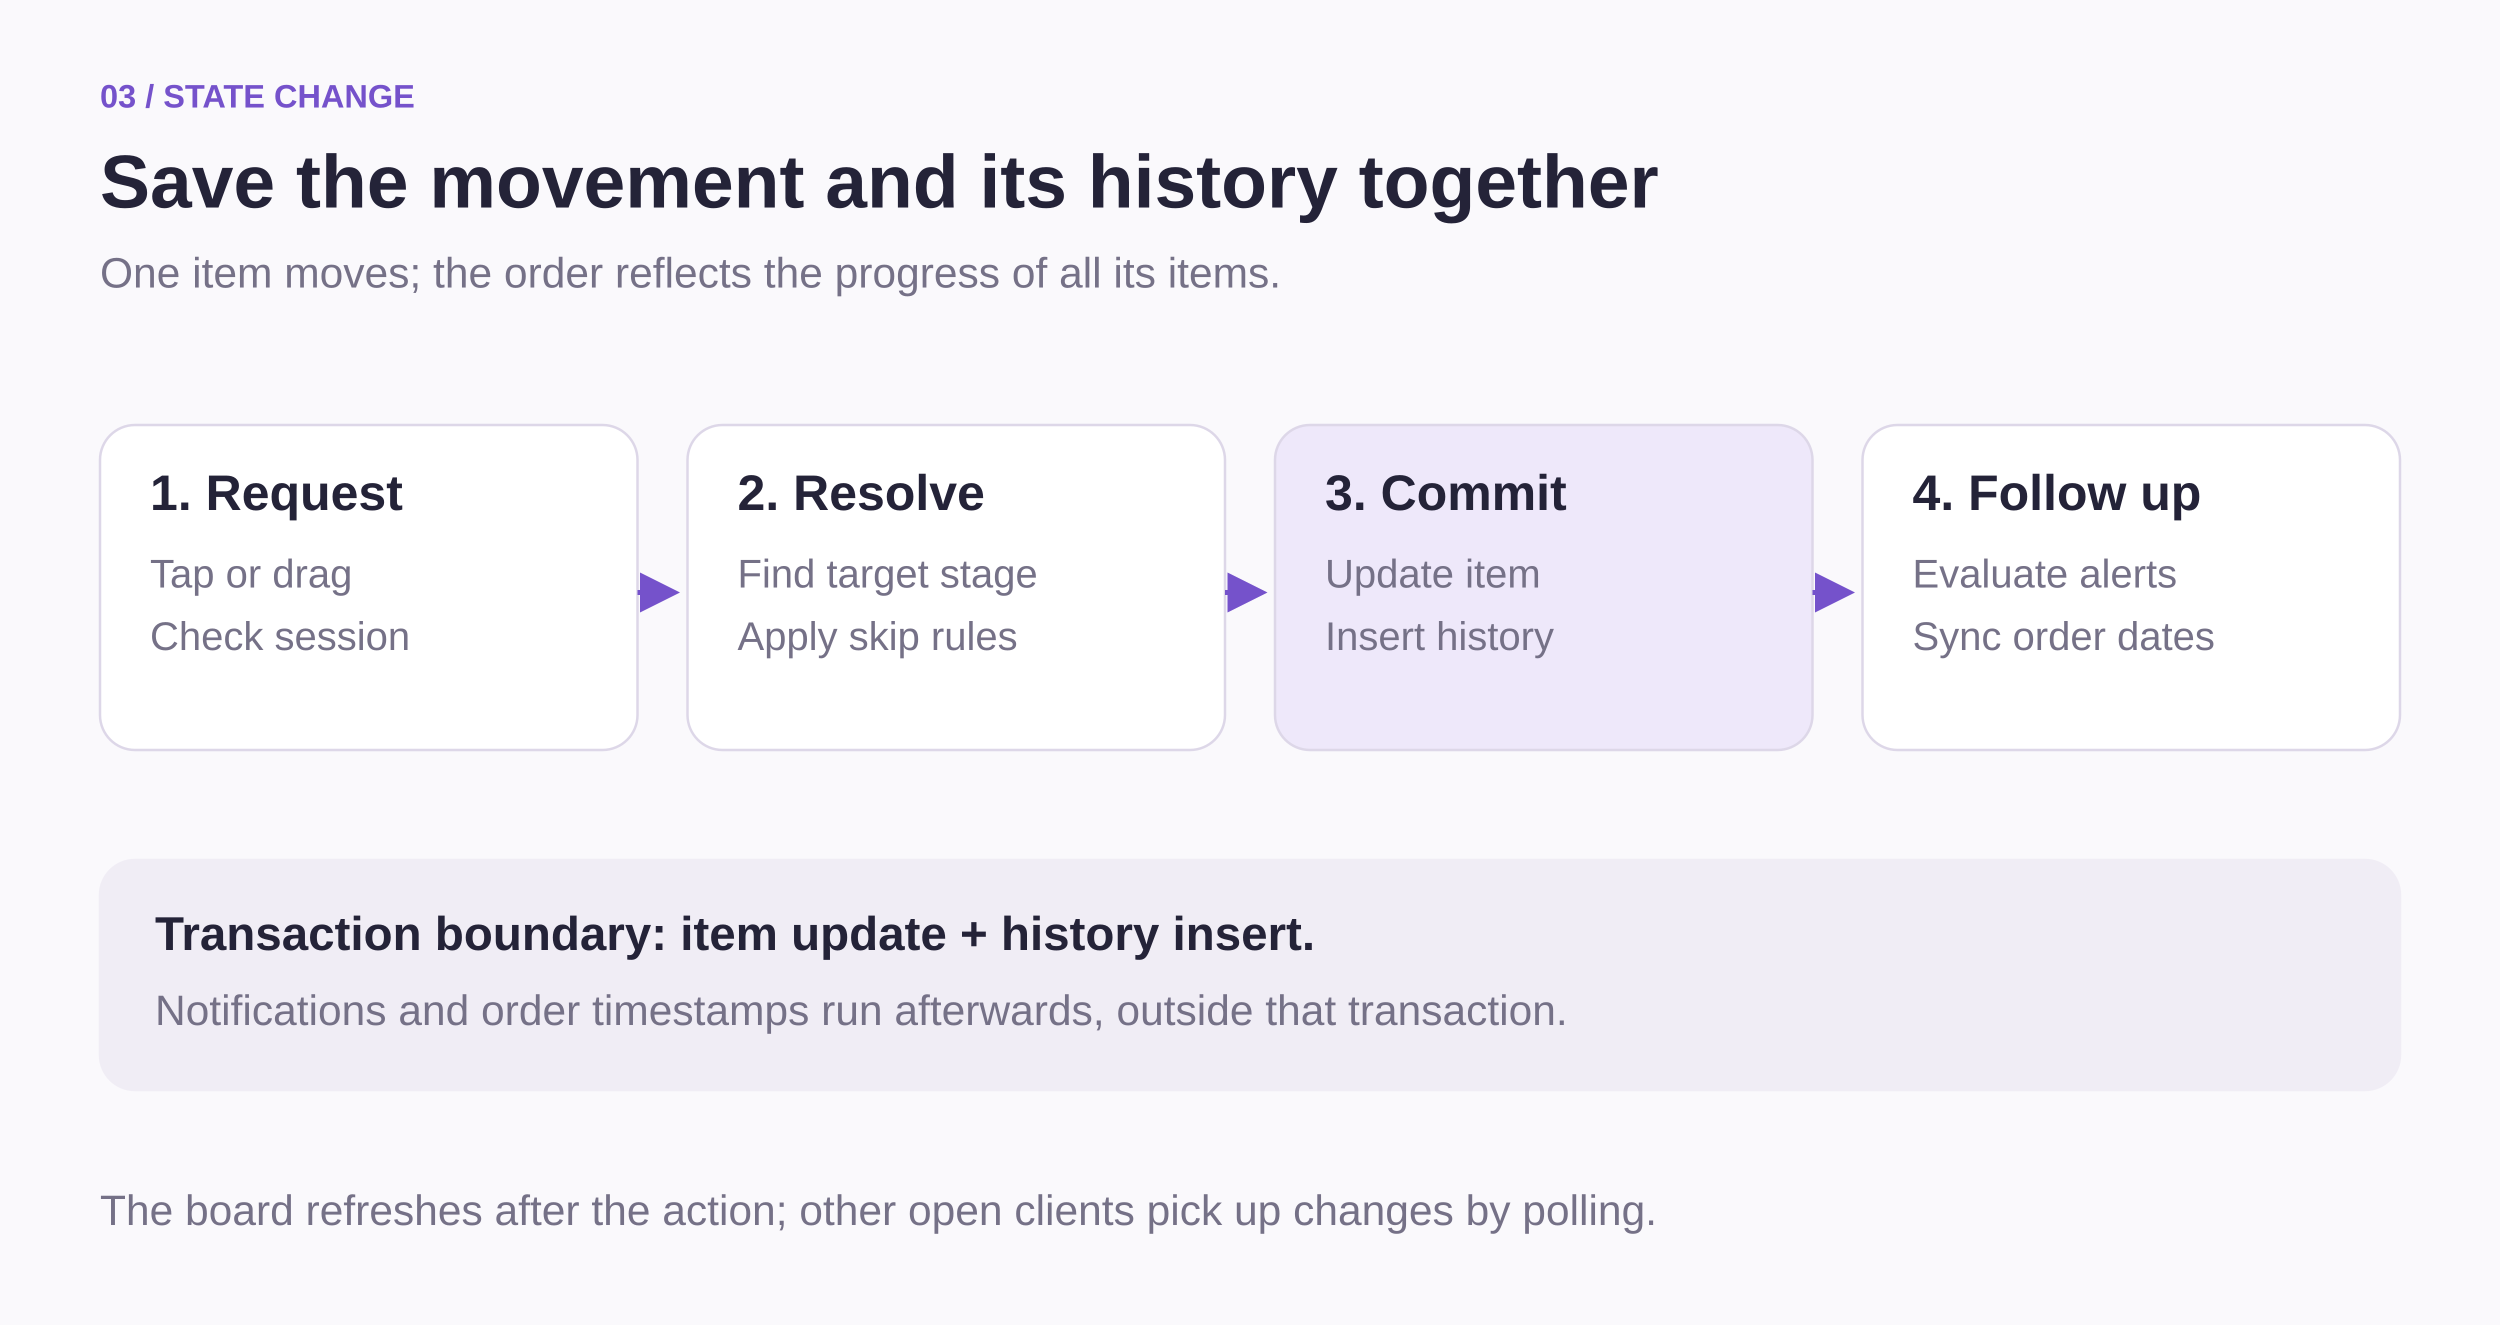
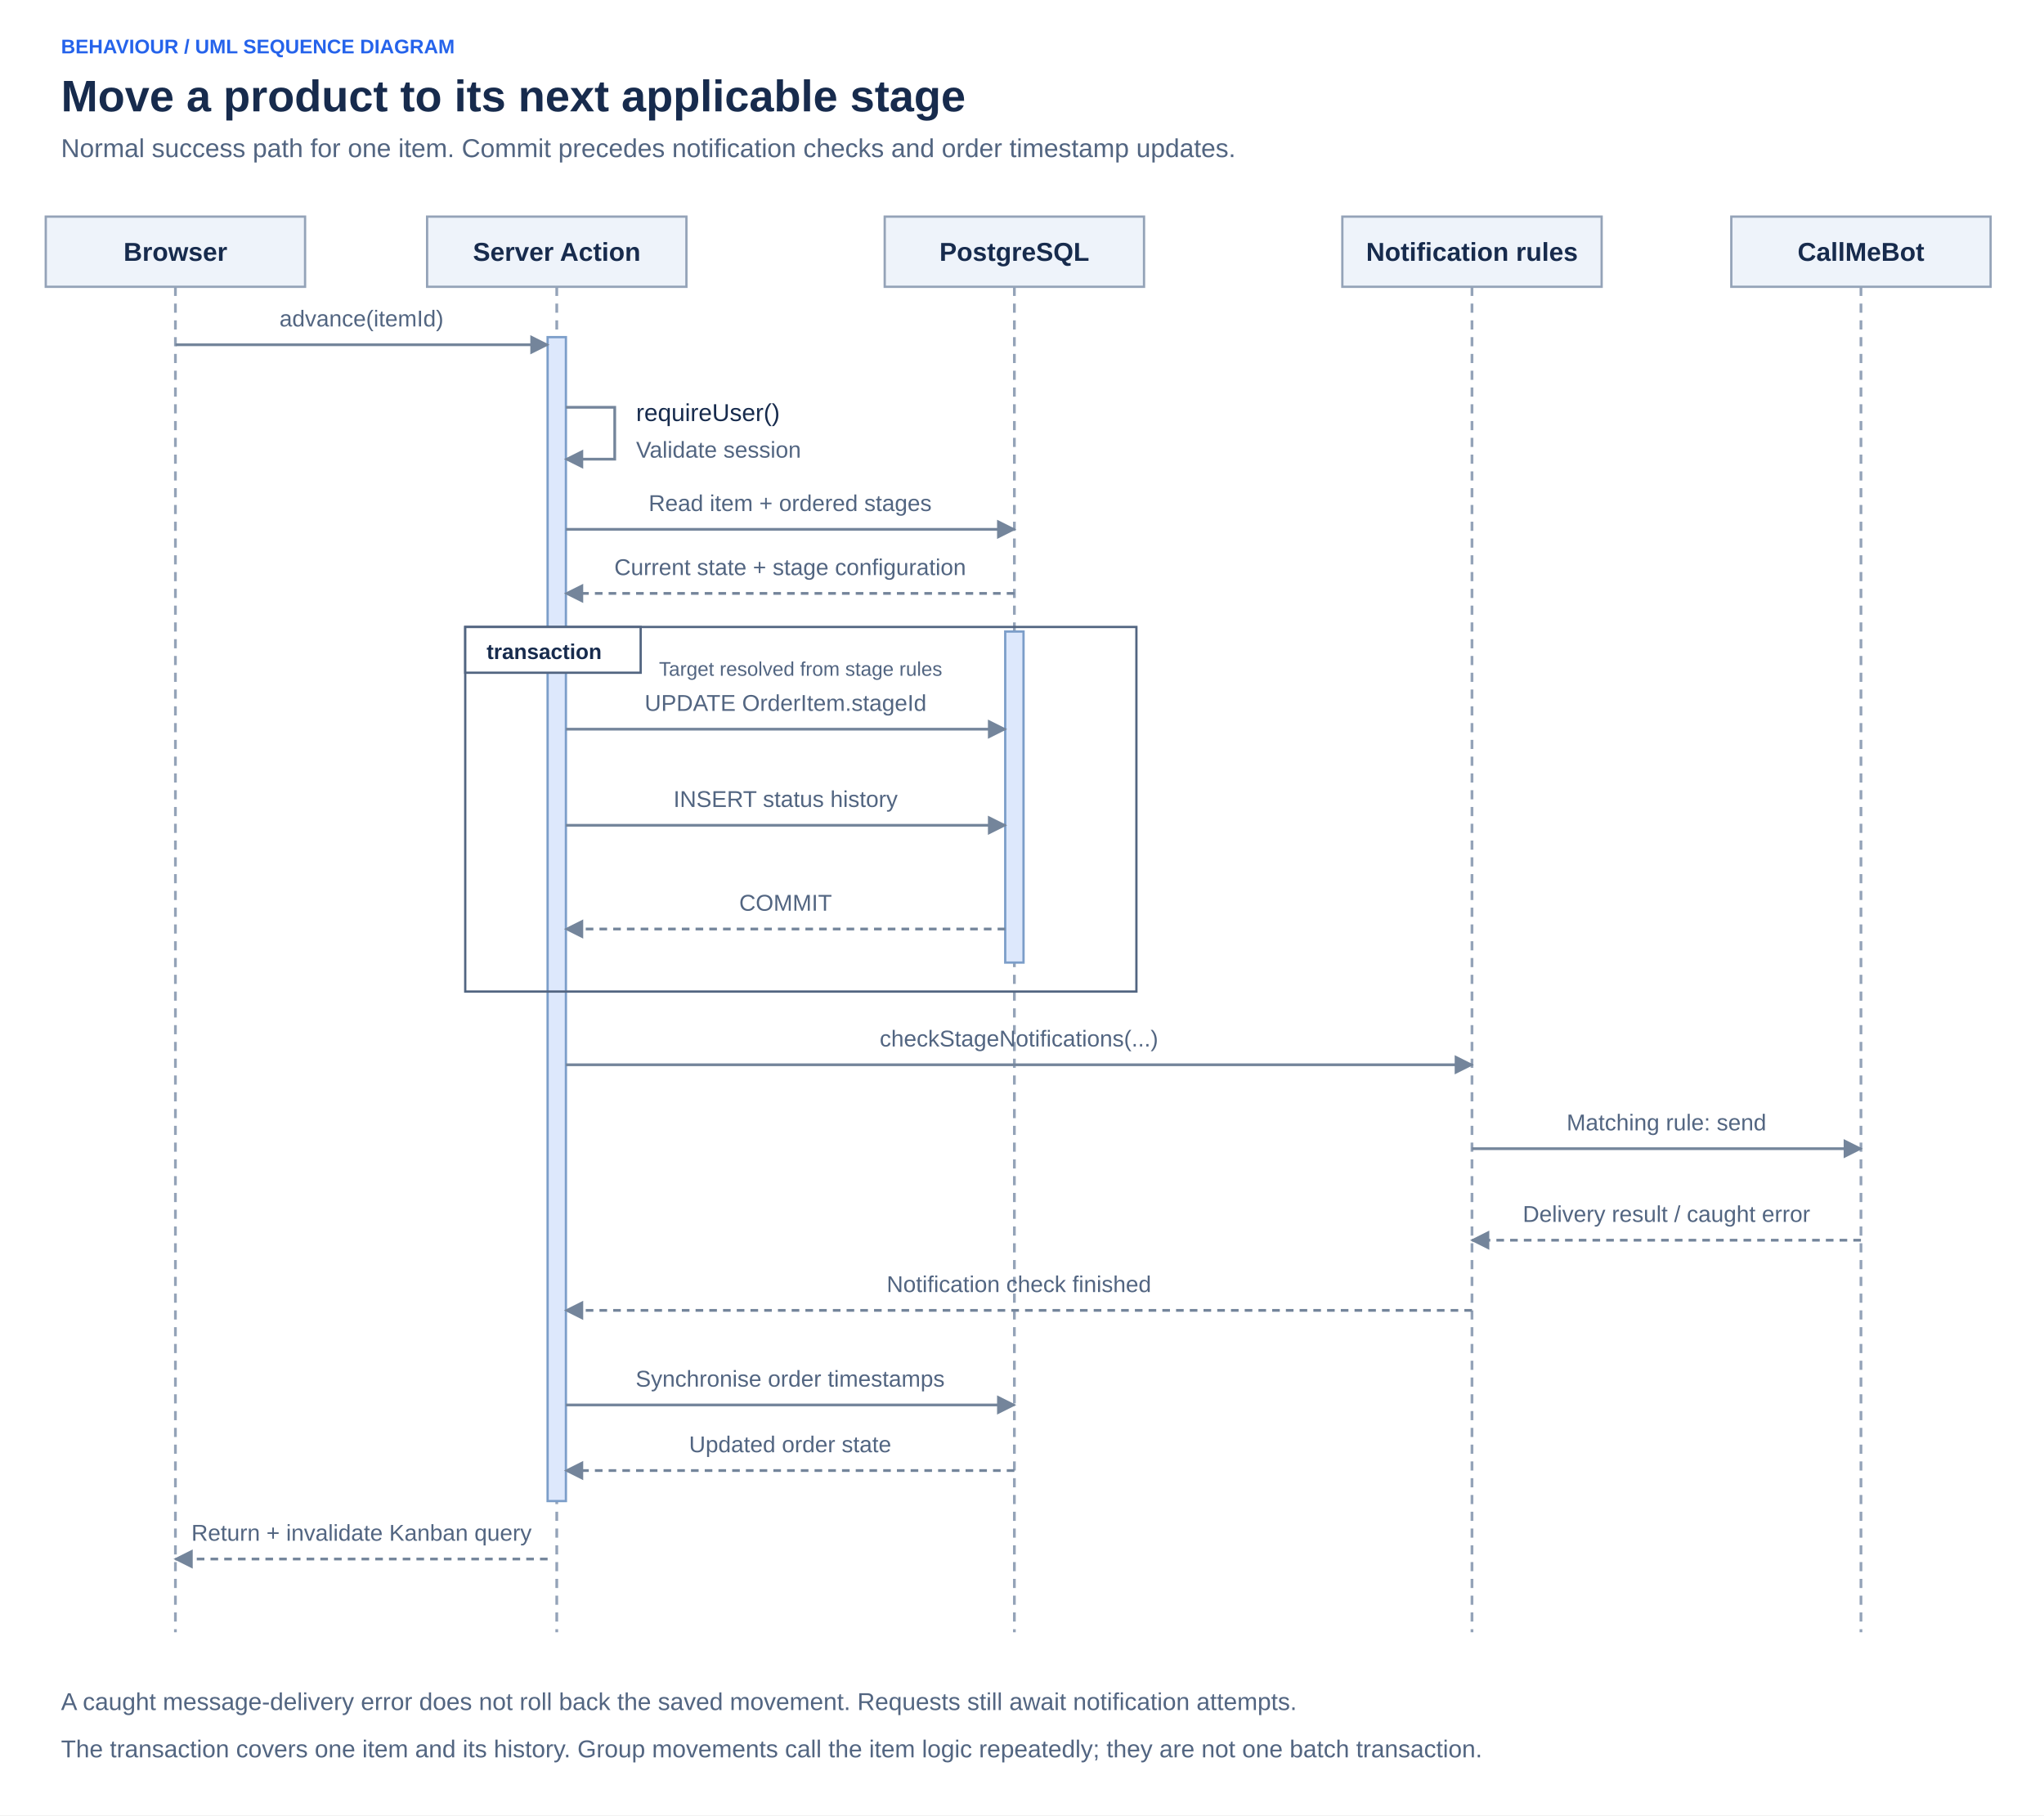
- <svg xmlns="http://www.w3.org/2000/svg" width="1000" height="530" viewBox="0 0 1000 530" role="img" aria-labelledby="title desc">
+ <svg xmlns="http://www.w3.org/2000/svg" width="1340" height="1190" viewBox="0 0 1340 1190" role="img" aria-labelledby="title desc">
  <defs>
-     <marker id="a" markerWidth="8" markerHeight="8" refX="7" refY="4" orient="auto">
-       <path d="M0 0 L8 4 L0 8" fill="#7552CB" />
+     <marker id="arrow" viewBox="0 0 10 10" refX="9" refY="5" markerWidth="7" markerHeight="7" orient="auto">
+       <path d="M0 0 L10 5 L0 10 Z" fill="#74859B" />
+     </marker>
+     <marker id="one" viewBox="0 0 20 20" refX="19" refY="10" markerWidth="16" markerHeight="16" orient="auto-start-reverse">
+       <path d="M4 2 V18 M10 2 V18" fill="none" stroke="#74859B" stroke-width="1.4" />
+     </marker>
+     <marker id="many" viewBox="0 0 30 20" refX="29" refY="10" markerWidth="24" markerHeight="16" orient="auto-start-reverse">
+       <path d="M29 2 L15 10 L29 18" fill="none" stroke="#74859B" stroke-width="1.4" />
+       <circle cx="6" cy="10" r="4" fill="white" stroke="#74859B" stroke-width="1.4" />
    </marker>
  </defs>
-   <rect x="0" y="0" width="1000" height="530" rx="0" fill="#FAF9FC" stroke="#FAF9FC" />
-   <text x="40" y="43" font-family="Arial, sans-serif" font-size="13" font-weight="700" fill="#7552CB">03 / STATE CHANGE</text>
-   <text x="40" y="83" font-family="Arial, sans-serif" font-size="30" font-weight="700" fill="#242338">Save the movement and its history together</text>
-   <text x="40" y="115" font-family="Arial, sans-serif" font-size="17" font-weight="400" fill="#757187">One item moves; the order reflects the progress of all its items.</text>
-   <rect x="40" y="170" width="215" height="130" rx="14" fill="white" stroke="#DDD7E8" />
-   <text x="60" y="204" font-family="Arial, sans-serif" font-size="20" font-weight="700" fill="#242338">1. Request</text>
-   <text x="60" y="235" font-family="Arial, sans-serif" font-size="16" font-weight="400" fill="#757187">Tap or drag</text>
-   <text x="60" y="260" font-family="Arial, sans-serif" font-size="16" font-weight="400" fill="#757187">Check session</text>
-   <path d="M255 237 L270 237" fill="none" stroke="#7552CB" stroke-width="2" marker-end="url(#a)" />
-   <rect x="275" y="170" width="215" height="130" rx="14" fill="white" stroke="#DDD7E8" />
-   <text x="295" y="204" font-family="Arial, sans-serif" font-size="20" font-weight="700" fill="#242338">2. Resolve</text>
-   <text x="295" y="235" font-family="Arial, sans-serif" font-size="16" font-weight="400" fill="#757187">Find target stage</text>
-   <text x="295" y="260" font-family="Arial, sans-serif" font-size="16" font-weight="400" fill="#757187">Apply skip rules</text>
-   <path d="M490 237 L505 237" fill="none" stroke="#7552CB" stroke-width="2" marker-end="url(#a)" />
-   <rect x="510" y="170" width="215" height="130" rx="14" fill="#EEE8FA" stroke="#DDD7E8" />
-   <text x="530" y="204" font-family="Arial, sans-serif" font-size="20" font-weight="700" fill="#242338">3. Commit</text>
-   <text x="530" y="235" font-family="Arial, sans-serif" font-size="16" font-weight="400" fill="#757187">Update item</text>
-   <text x="530" y="260" font-family="Arial, sans-serif" font-size="16" font-weight="400" fill="#757187">Insert history</text>
-   <path d="M725 237 L740 237" fill="none" stroke="#7552CB" stroke-width="2" marker-end="url(#a)" />
-   <rect x="745" y="170" width="215" height="130" rx="14" fill="white" stroke="#DDD7E8" />
-   <text x="765" y="204" font-family="Arial, sans-serif" font-size="20" font-weight="700" fill="#242338">4. Follow up</text>
-   <text x="765" y="235" font-family="Arial, sans-serif" font-size="16" font-weight="400" fill="#757187">Evaluate alerts</text>
-   <text x="765" y="260" font-family="Arial, sans-serif" font-size="16" font-weight="400" fill="#757187">Sync order dates</text>
-   <rect x="40" y="344" width="920" height="92" rx="14" fill="#F0EDF5" stroke="#F0EDF5" />
-   <text x="62" y="380" font-family="Arial, sans-serif" font-size="19" font-weight="700" fill="#242338">Transaction boundary: item update + history insert.</text>
-   <text x="62" y="410" font-family="Arial, sans-serif" font-size="17" font-weight="400" fill="#757187">Notifications and order timestamps run afterwards, outside that transaction.</text>
-   <text x="40" y="490" font-family="Arial, sans-serif" font-size="17" font-weight="400" fill="#757187">The board refreshes after the action; other open clients pick up changes by polling.</text>
+   <rect width="100%" height="100%" fill="white" />
+   <text x="40" y="35" font-family="Arial, Helvetica, sans-serif" font-size="13" fill="#2563EB" font-weight="700" text-anchor="start">BEHAVIOUR / UML SEQUENCE DIAGRAM</text>
+   <text x="40" y="73" font-family="Arial, Helvetica, sans-serif" font-size="29" fill="#172B4D" font-weight="700" text-anchor="start">Move a product to its next applicable stage</text>
+   <text x="40" y="103" font-family="Arial, Helvetica, sans-serif" font-size="17" fill="#526581" font-weight="400" text-anchor="start">Normal success path for one item. Commit precedes notification checks and order timestamp updates.</text>
+   <rect x="30" y="142" width="170" height="46" rx="0" fill="#EEF3FA" stroke="#94A3B8" stroke-width="1.5" />
+   <text x="115" y="171" font-family="Arial, Helvetica, sans-serif" font-size="17" fill="#172B4D" font-weight="700" text-anchor="middle">Browser</text>
+   <path d="M115 188 V1070" fill="none" stroke="#94A3B8" stroke-width="1.8" stroke-dasharray="6 5" />
+   <rect x="280" y="142" width="170" height="46" rx="0" fill="#EEF3FA" stroke="#94A3B8" stroke-width="1.5" />
+   <text x="365" y="171" font-family="Arial, Helvetica, sans-serif" font-size="17" fill="#172B4D" font-weight="700" text-anchor="middle">Server Action</text>
+   <path d="M365 188 V1070" fill="none" stroke="#94A3B8" stroke-width="1.8" stroke-dasharray="6 5" />
+   <rect x="580" y="142" width="170" height="46" rx="0" fill="#EEF3FA" stroke="#94A3B8" stroke-width="1.5" />
+   <text x="665" y="171" font-family="Arial, Helvetica, sans-serif" font-size="17" fill="#172B4D" font-weight="700" text-anchor="middle">PostgreSQL</text>
+   <path d="M665 188 V1070" fill="none" stroke="#94A3B8" stroke-width="1.8" stroke-dasharray="6 5" />
+   <rect x="880" y="142" width="170" height="46" rx="0" fill="#EEF3FA" stroke="#94A3B8" stroke-width="1.5" />
+   <text x="965" y="171" font-family="Arial, Helvetica, sans-serif" font-size="17" fill="#172B4D" font-weight="700" text-anchor="middle">Notification rules</text>
+   <path d="M965 188 V1070" fill="none" stroke="#94A3B8" stroke-width="1.8" stroke-dasharray="6 5" />
+   <rect x="1135" y="142" width="170" height="46" rx="0" fill="#EEF3FA" stroke="#94A3B8" stroke-width="1.5" />
+   <text x="1220" y="171" font-family="Arial, Helvetica, sans-serif" font-size="17" fill="#172B4D" font-weight="700" text-anchor="middle">CallMeBot</text>
+   <path d="M1220 188 V1070" fill="none" stroke="#94A3B8" stroke-width="1.8" stroke-dasharray="6 5" />
+   <rect x="359" y="221" width="12" height="763" rx="0" fill="#DDE8FC" stroke="#7C9EC9" stroke-width="1.5" />
+   <rect x="659" y="414" width="12" height="217" rx="0" fill="#DDE8FC" stroke="#7C9EC9" stroke-width="1.5" />
+   <path d="M115 226 H359" fill="none" stroke="#74859B" stroke-width="1.8" marker-end="url(#arrow)" />
+   <text x="237.0" y="214" font-family="Arial, Helvetica, sans-serif" font-size="15" fill="#526581" font-weight="400" text-anchor="middle">advance(itemId)</text>
+   <path d="M371 267 H403 V301 H371" fill="none" stroke="#74859B" stroke-width="1.8" marker-end="url(#arrow)" />
+   <text x="417" y="276" font-family="Arial, Helvetica, sans-serif" font-size="16" fill="#172B4D" font-weight="400" text-anchor="start">requireUser()</text>
+   <text x="417" y="300" font-family="Arial, Helvetica, sans-serif" font-size="15" fill="#526581" font-weight="400" text-anchor="start">Validate session</text>
+   <path d="M371 347 H665" fill="none" stroke="#74859B" stroke-width="1.8" marker-end="url(#arrow)" />
+   <text x="518.0" y="335" font-family="Arial, Helvetica, sans-serif" font-size="15" fill="#526581" font-weight="400" text-anchor="middle">Read item + ordered stages</text>
+   <path d="M665 389 H371" fill="none" stroke="#74859B" stroke-width="1.8" marker-end="url(#arrow)" stroke-dasharray="5 4" />
+   <text x="518.0" y="377" font-family="Arial, Helvetica, sans-serif" font-size="15" fill="#526581" font-weight="400" text-anchor="middle">Current state + stage configuration</text>
+   <rect x="305" y="411" width="440" height="239" rx="0" fill="none" stroke="#526581" stroke-width="1.5" />
+   <rect x="305" y="411" width="115" height="30" rx="0" fill="white" stroke="#526581" stroke-width="1.5" />
+   <text x="319" y="432" font-family="Arial, Helvetica, sans-serif" font-size="14" fill="#172B4D" font-weight="700" text-anchor="start">transaction</text>
+   <text x="432" y="443" font-family="Arial, Helvetica, sans-serif" font-size="13" fill="#526581" font-weight="400" text-anchor="start">Target resolved from stage rules</text>
+   <path d="M371 478 H659" fill="none" stroke="#74859B" stroke-width="1.8" marker-end="url(#arrow)" />
+   <text x="515.0" y="466" font-family="Arial, Helvetica, sans-serif" font-size="15" fill="#526581" font-weight="400" text-anchor="middle">UPDATE OrderItem.stageId</text>
+   <path d="M371 541 H659" fill="none" stroke="#74859B" stroke-width="1.8" marker-end="url(#arrow)" />
+   <text x="515.0" y="529" font-family="Arial, Helvetica, sans-serif" font-size="15" fill="#526581" font-weight="400" text-anchor="middle">INSERT status history</text>
+   <path d="M659 609 H371" fill="none" stroke="#74859B" stroke-width="1.8" marker-end="url(#arrow)" stroke-dasharray="5 4" />
+   <text x="515.0" y="597" font-family="Arial, Helvetica, sans-serif" font-size="15" fill="#526581" font-weight="400" text-anchor="middle">COMMIT</text>
+   <path d="M371 698 H965" fill="none" stroke="#74859B" stroke-width="1.8" marker-end="url(#arrow)" />
+   <text x="668.0" y="686" font-family="Arial, Helvetica, sans-serif" font-size="15" fill="#526581" font-weight="400" text-anchor="middle">checkStageNotifications(...)</text>
+   <path d="M965 753 H1220" fill="none" stroke="#74859B" stroke-width="1.8" marker-end="url(#arrow)" />
+   <text x="1092.5" y="741" font-family="Arial, Helvetica, sans-serif" font-size="15" fill="#526581" font-weight="400" text-anchor="middle">Matching rule: send</text>
+   <path d="M1220 813 H965" fill="none" stroke="#74859B" stroke-width="1.8" marker-end="url(#arrow)" stroke-dasharray="5 4" />
+   <text x="1092.5" y="801" font-family="Arial, Helvetica, sans-serif" font-size="15" fill="#526581" font-weight="400" text-anchor="middle">Delivery result / caught error</text>
+   <path d="M965 859 H371" fill="none" stroke="#74859B" stroke-width="1.8" marker-end="url(#arrow)" stroke-dasharray="5 4" />
+   <text x="668.0" y="847" font-family="Arial, Helvetica, sans-serif" font-size="15" fill="#526581" font-weight="400" text-anchor="middle">Notification check finished</text>
+   <path d="M371 921 H665" fill="none" stroke="#74859B" stroke-width="1.8" marker-end="url(#arrow)" />
+   <text x="518.0" y="909" font-family="Arial, Helvetica, sans-serif" font-size="15" fill="#526581" font-weight="400" text-anchor="middle">Synchronise order timestamps</text>
+   <path d="M665 964 H371" fill="none" stroke="#74859B" stroke-width="1.8" marker-end="url(#arrow)" stroke-dasharray="5 4" />
+   <text x="518.0" y="952" font-family="Arial, Helvetica, sans-serif" font-size="15" fill="#526581" font-weight="400" text-anchor="middle">Updated order state</text>
+   <path d="M359 1022 H115" fill="none" stroke="#74859B" stroke-width="1.8" marker-end="url(#arrow)" stroke-dasharray="5 4" />
+   <text x="237.0" y="1010" font-family="Arial, Helvetica, sans-serif" font-size="15" fill="#526581" font-weight="400" text-anchor="middle">Return + invalidate Kanban query</text>
+   <text x="40" y="1121" font-family="Arial, Helvetica, sans-serif" font-size="16" fill="#526581" font-weight="400" text-anchor="start">A caught message-delivery error does not roll back the saved movement. Requests still await notification attempts.</text>
+   <text x="40" y="1152" font-family="Arial, Helvetica, sans-serif" font-size="16" fill="#526581" font-weight="400" text-anchor="start">The transaction covers one item and its history. Group movements call the item logic repeatedly; they are not one batch transaction.</text>
</svg>
